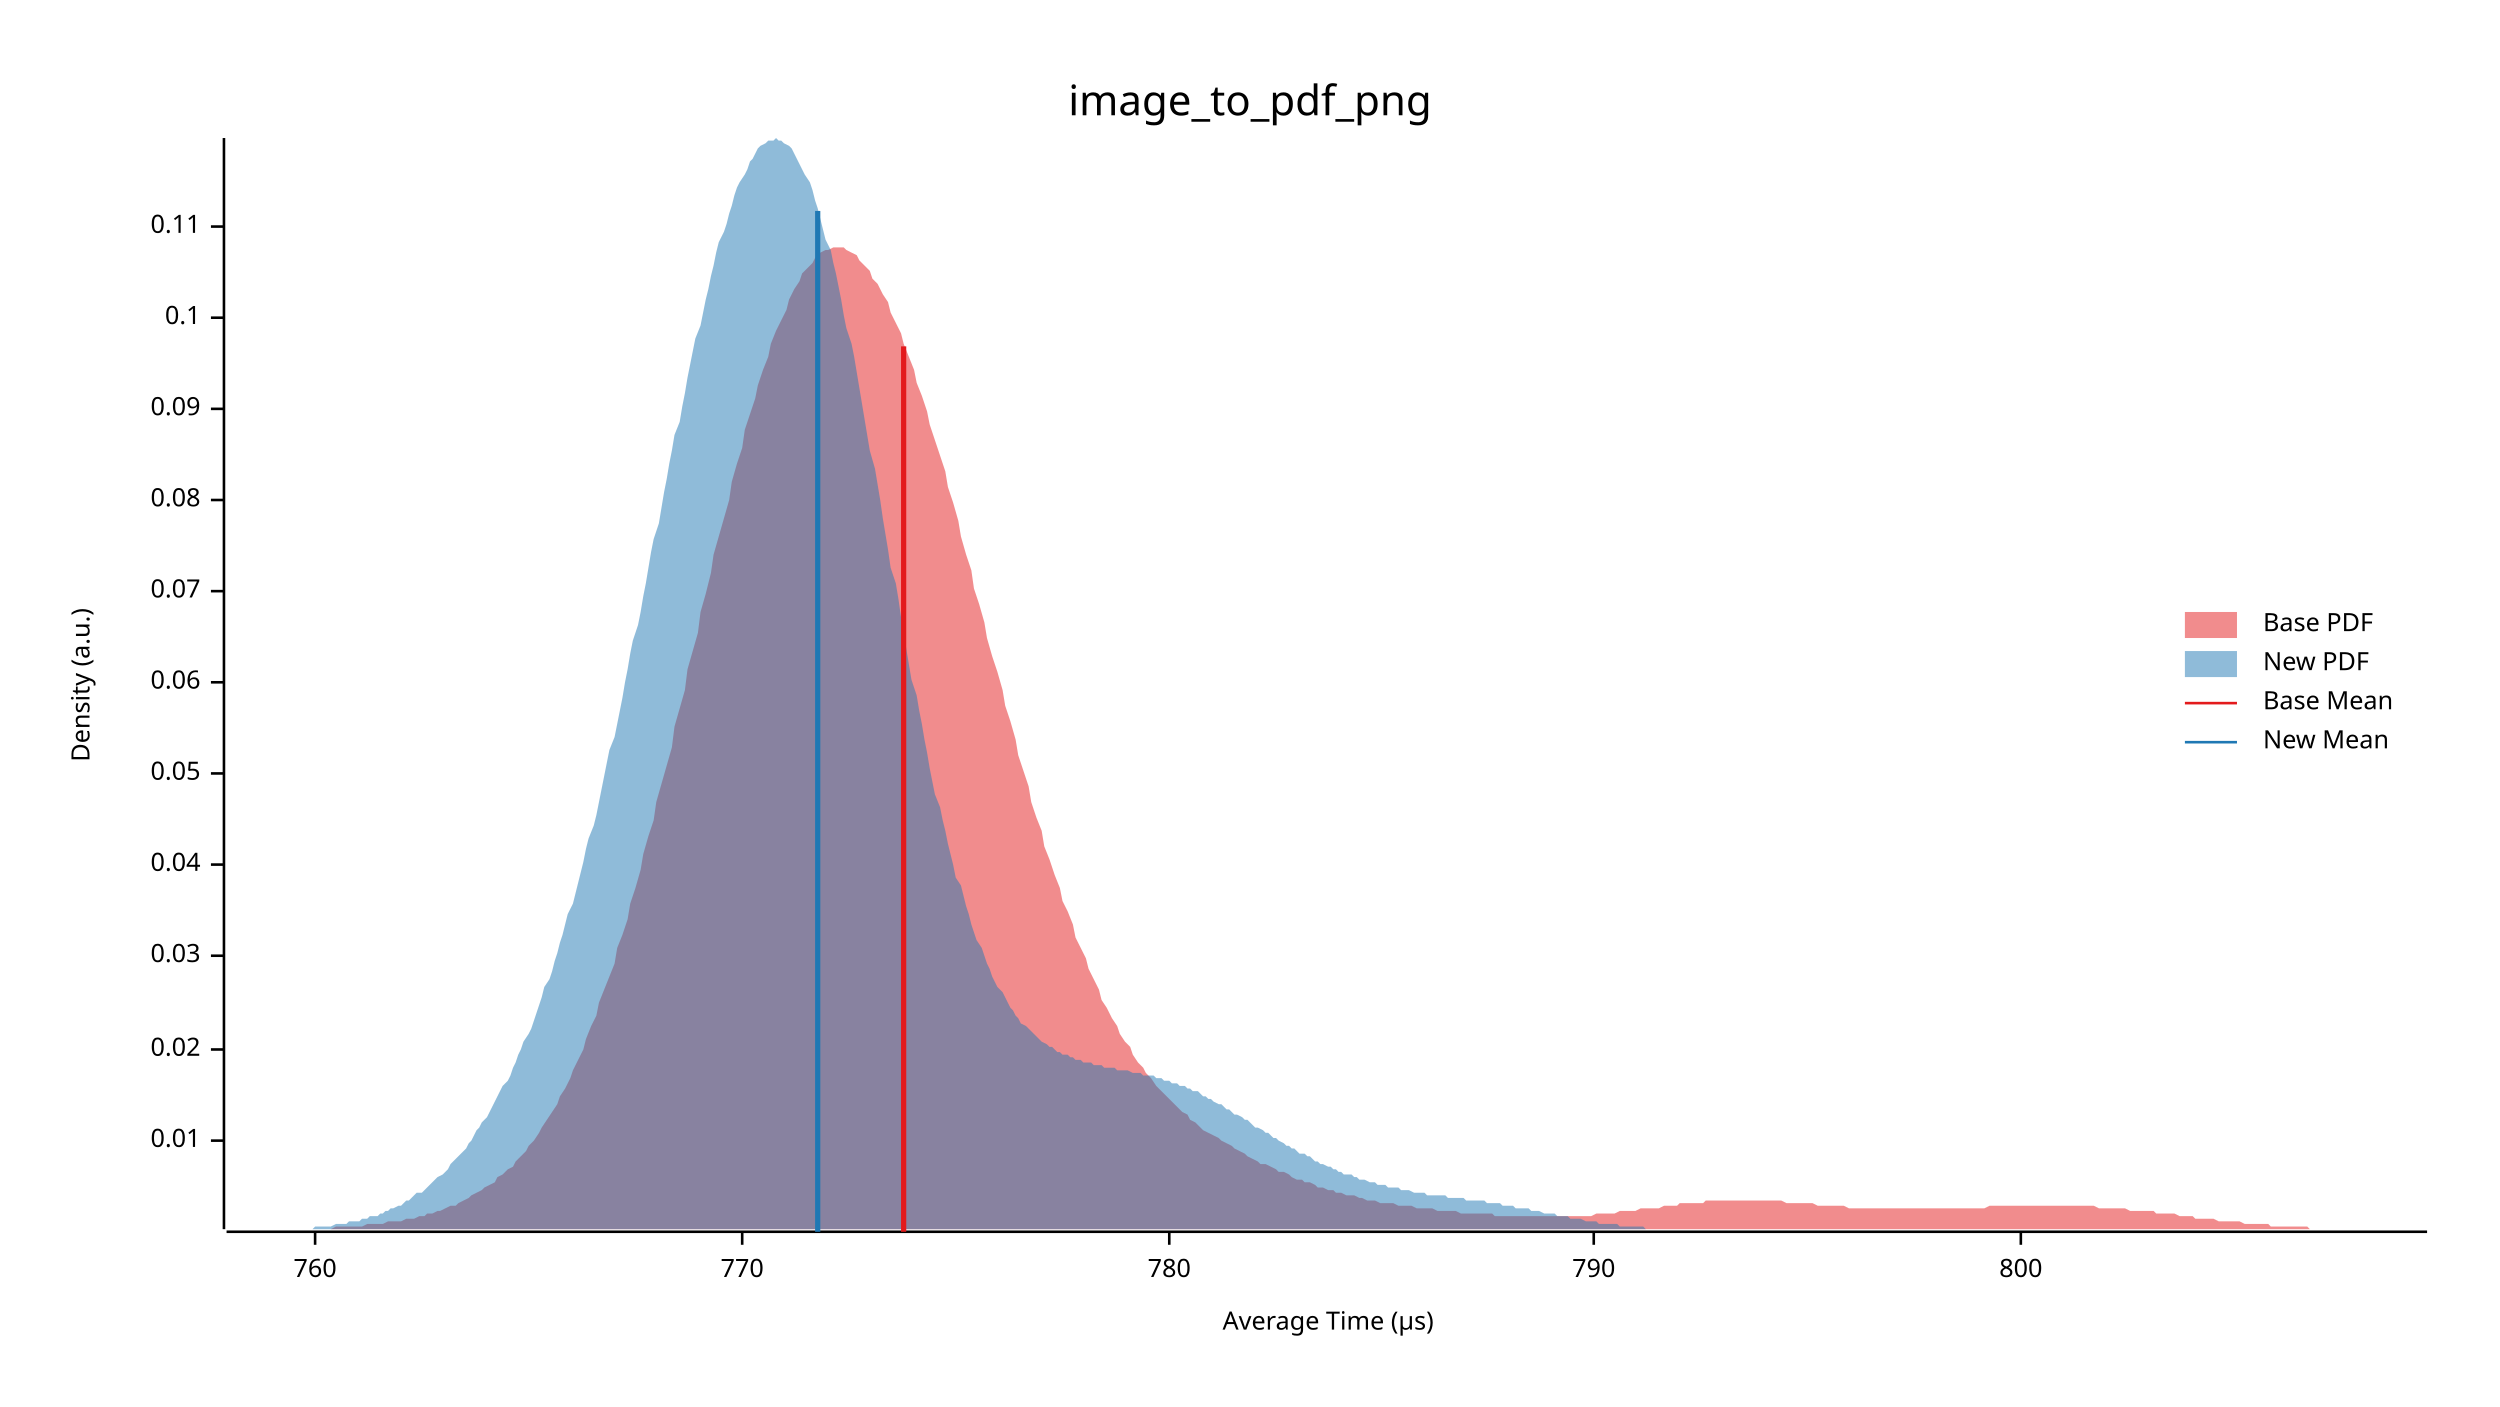
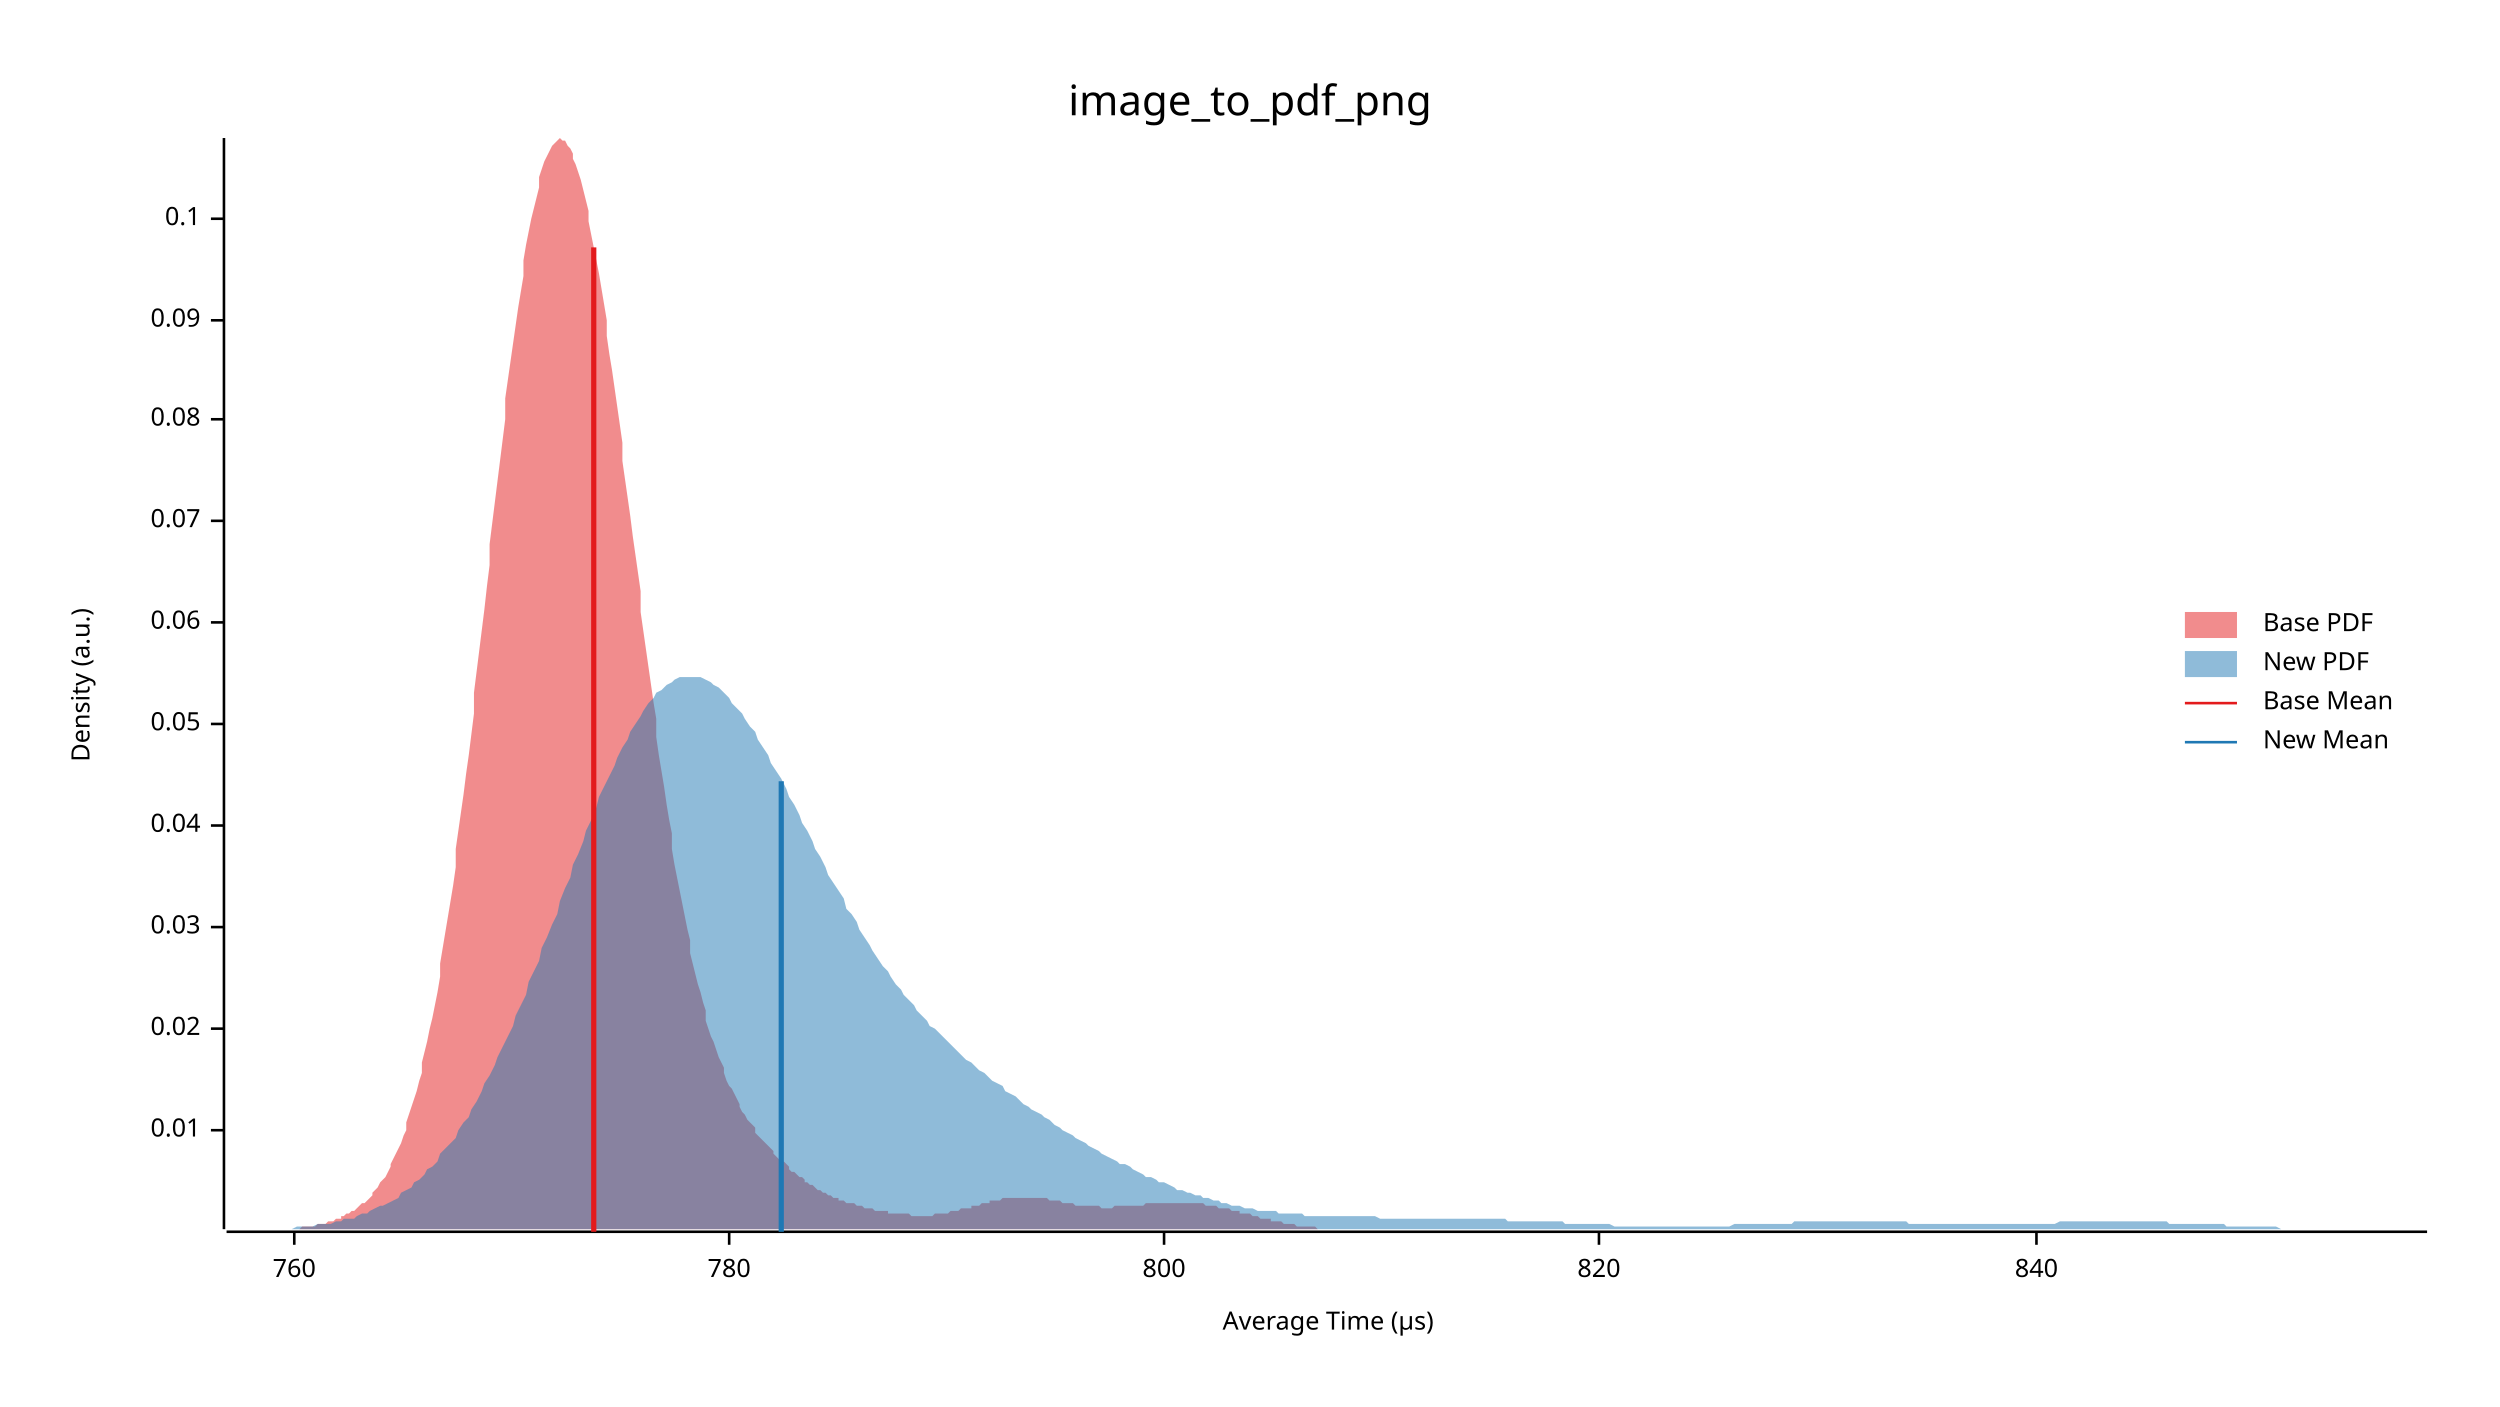
<svg xmlns="http://www.w3.org/2000/svg" width="960" height="540" viewBox="0 0 960 540">
  <text x="480" y="32" dy="0.76em" text-anchor="middle" font-family="sans-serif" font-size="16.129" opacity="1" fill="#000000">
image_to_pdf_png
</text>
  <text x="27" y="263" dy="0.76em" text-anchor="middle" font-family="sans-serif" font-size="9.677" opacity="1" fill="#000000" transform="rotate(270, 27, 263)">
Density (a.u.)
</text>
  <text x="510" y="513" dy="-0.5ex" text-anchor="middle" font-family="sans-serif" font-size="9.677" opacity="1" fill="#000000">
Average Time (µs)
</text>
  <polyline fill="none" opacity="1" stroke="#000000" stroke-width="1" points="86,53 86,472 " />
-   <text x="77" y="438" dy="0.5ex" text-anchor="end" font-family="sans-serif" font-size="9.677" opacity="1" fill="#000000">
+   <text x="77" y="434" dy="0.5ex" text-anchor="end" font-family="sans-serif" font-size="9.677" opacity="1" fill="#000000">
0.01
</text>
-   <polyline fill="none" opacity="1" stroke="#000000" stroke-width="1" points="81,438 86,438 " />
-   <text x="77" y="403" dy="0.5ex" text-anchor="end" font-family="sans-serif" font-size="9.677" opacity="1" fill="#000000">
+   <polyline fill="none" opacity="1" stroke="#000000" stroke-width="1" points="81,434 86,434 " />
+   <text x="77" y="395" dy="0.5ex" text-anchor="end" font-family="sans-serif" font-size="9.677" opacity="1" fill="#000000">
0.02
</text>
-   <polyline fill="none" opacity="1" stroke="#000000" stroke-width="1" points="81,403 86,403 " />
-   <text x="77" y="367" dy="0.5ex" text-anchor="end" font-family="sans-serif" font-size="9.677" opacity="1" fill="#000000">
+   <polyline fill="none" opacity="1" stroke="#000000" stroke-width="1" points="81,395 86,395 " />
+   <text x="77" y="356" dy="0.5ex" text-anchor="end" font-family="sans-serif" font-size="9.677" opacity="1" fill="#000000">
0.03
</text>
-   <polyline fill="none" opacity="1" stroke="#000000" stroke-width="1" points="81,367 86,367 " />
-   <text x="77" y="332" dy="0.5ex" text-anchor="end" font-family="sans-serif" font-size="9.677" opacity="1" fill="#000000">
+   <polyline fill="none" opacity="1" stroke="#000000" stroke-width="1" points="81,356 86,356 " />
+   <text x="77" y="317" dy="0.5ex" text-anchor="end" font-family="sans-serif" font-size="9.677" opacity="1" fill="#000000">
0.04
</text>
-   <polyline fill="none" opacity="1" stroke="#000000" stroke-width="1" points="81,332 86,332 " />
-   <text x="77" y="297" dy="0.5ex" text-anchor="end" font-family="sans-serif" font-size="9.677" opacity="1" fill="#000000">
+   <polyline fill="none" opacity="1" stroke="#000000" stroke-width="1" points="81,317 86,317 " />
+   <text x="77" y="278" dy="0.5ex" text-anchor="end" font-family="sans-serif" font-size="9.677" opacity="1" fill="#000000">
0.05
</text>
-   <polyline fill="none" opacity="1" stroke="#000000" stroke-width="1" points="81,297 86,297 " />
-   <text x="77" y="262" dy="0.5ex" text-anchor="end" font-family="sans-serif" font-size="9.677" opacity="1" fill="#000000">
+   <polyline fill="none" opacity="1" stroke="#000000" stroke-width="1" points="81,278 86,278 " />
+   <text x="77" y="239" dy="0.5ex" text-anchor="end" font-family="sans-serif" font-size="9.677" opacity="1" fill="#000000">
0.06
</text>
-   <polyline fill="none" opacity="1" stroke="#000000" stroke-width="1" points="81,262 86,262 " />
-   <text x="77" y="227" dy="0.5ex" text-anchor="end" font-family="sans-serif" font-size="9.677" opacity="1" fill="#000000">
+   <polyline fill="none" opacity="1" stroke="#000000" stroke-width="1" points="81,239 86,239 " />
+   <text x="77" y="200" dy="0.5ex" text-anchor="end" font-family="sans-serif" font-size="9.677" opacity="1" fill="#000000">
0.07
</text>
-   <polyline fill="none" opacity="1" stroke="#000000" stroke-width="1" points="81,227 86,227 " />
-   <text x="77" y="192" dy="0.5ex" text-anchor="end" font-family="sans-serif" font-size="9.677" opacity="1" fill="#000000">
+   <polyline fill="none" opacity="1" stroke="#000000" stroke-width="1" points="81,200 86,200 " />
+   <text x="77" y="161" dy="0.5ex" text-anchor="end" font-family="sans-serif" font-size="9.677" opacity="1" fill="#000000">
0.08
</text>
-   <polyline fill="none" opacity="1" stroke="#000000" stroke-width="1" points="81,192 86,192 " />
-   <text x="77" y="157" dy="0.5ex" text-anchor="end" font-family="sans-serif" font-size="9.677" opacity="1" fill="#000000">
+   <polyline fill="none" opacity="1" stroke="#000000" stroke-width="1" points="81,161 86,161 " />
+   <text x="77" y="123" dy="0.5ex" text-anchor="end" font-family="sans-serif" font-size="9.677" opacity="1" fill="#000000">
0.09
</text>
-   <polyline fill="none" opacity="1" stroke="#000000" stroke-width="1" points="81,157 86,157 " />
-   <text x="77" y="122" dy="0.5ex" text-anchor="end" font-family="sans-serif" font-size="9.677" opacity="1" fill="#000000">
+   <polyline fill="none" opacity="1" stroke="#000000" stroke-width="1" points="81,123 86,123 " />
+   <text x="77" y="84" dy="0.5ex" text-anchor="end" font-family="sans-serif" font-size="9.677" opacity="1" fill="#000000">
0.1
</text>
-   <polyline fill="none" opacity="1" stroke="#000000" stroke-width="1" points="81,122 86,122 " />
-   <text x="77" y="87" dy="0.5ex" text-anchor="end" font-family="sans-serif" font-size="9.677" opacity="1" fill="#000000">
- 0.11
- </text>
-   <polyline fill="none" opacity="1" stroke="#000000" stroke-width="1" points="81,87 86,87 " />
+   <polyline fill="none" opacity="1" stroke="#000000" stroke-width="1" points="81,84 86,84 " />
  <polyline fill="none" opacity="1" stroke="#000000" stroke-width="1" points="87,473 932,473 " />
-   <text x="121" y="483" dy="0.76em" text-anchor="middle" font-family="sans-serif" font-size="9.677" opacity="1" fill="#000000">
+   <text x="113" y="483" dy="0.76em" text-anchor="middle" font-family="sans-serif" font-size="9.677" opacity="1" fill="#000000">
760
</text>
-   <polyline fill="none" opacity="1" stroke="#000000" stroke-width="1" points="121,473 121,478 " />
-   <text x="285" y="483" dy="0.76em" text-anchor="middle" font-family="sans-serif" font-size="9.677" opacity="1" fill="#000000">
- 770
- </text>
-   <polyline fill="none" opacity="1" stroke="#000000" stroke-width="1" points="285,473 285,478 " />
-   <text x="449" y="483" dy="0.76em" text-anchor="middle" font-family="sans-serif" font-size="9.677" opacity="1" fill="#000000">
+   <polyline fill="none" opacity="1" stroke="#000000" stroke-width="1" points="113,473 113,478 " />
+   <text x="280" y="483" dy="0.76em" text-anchor="middle" font-family="sans-serif" font-size="9.677" opacity="1" fill="#000000">
780
</text>
-   <polyline fill="none" opacity="1" stroke="#000000" stroke-width="1" points="449,473 449,478 " />
-   <text x="612" y="483" dy="0.76em" text-anchor="middle" font-family="sans-serif" font-size="9.677" opacity="1" fill="#000000">
- 790
- </text>
-   <polyline fill="none" opacity="1" stroke="#000000" stroke-width="1" points="612,473 612,478 " />
-   <text x="776" y="483" dy="0.76em" text-anchor="middle" font-family="sans-serif" font-size="9.677" opacity="1" fill="#000000">
+   <polyline fill="none" opacity="1" stroke="#000000" stroke-width="1" points="280,473 280,478 " />
+   <text x="447" y="483" dy="0.76em" text-anchor="middle" font-family="sans-serif" font-size="9.677" opacity="1" fill="#000000">
800
</text>
-   <polyline fill="none" opacity="1" stroke="#000000" stroke-width="1" points="776,473 776,478 " />
-   <polygon opacity="0.5" fill="#E31A1C" points="87,472 88,472 90,472 92,472 93,472 95,472 97,472 98,472 100,472 102,472 103,472 105,472 107,472 109,472 110,472 112,472 114,472 115,472 117,472 119,472 120,472 122,472 124,472 125,472 127,472 129,471 131,471 132,471 134,471 136,471 137,471 139,471 141,470 142,470 144,470 146,470 147,470 149,469 151,469 153,469 154,469 156,468 158,468 159,468 161,467 163,467 164,466 166,466 168,465 169,465 171,464 173,463 175,463 176,462 178,461 180,460 181,459 183,458 185,457 186,456 188,455 190,454 191,452 193,451 195,449 197,448 198,446 200,444 202,442 203,440 205,438 207,435 208,433 210,430 212,427 214,424 215,421 217,418 219,414 220,411 222,407 224,403 225,399 227,394 229,390 230,385 232,380 234,375 236,370 237,364 239,359 241,353 242,347 244,341 246,334 247,328 249,321 251,315 252,308 254,301 256,294 258,287 259,279 261,272 263,265 264,257 266,250 268,243 269,235 271,228 273,220 274,213 276,206 278,199 280,192 281,185 283,178 285,172 286,165 288,159 290,153 291,148 293,142 295,137 296,132 298,127 300,123 302,119 303,115 305,111 307,108 308,105 310,103 312,101 313,99 315,97 317,96 318,96 320,95 322,95 324,95 325,96 327,97 329,98 330,100 332,102 334,104 335,107 337,109 339,113 341,116 342,120 344,124 346,128 347,132 349,137 351,142 352,147 354,152 356,158 357,163 359,169 361,175 363,181 364,187 366,193 368,200 369,206 371,213 373,219 374,226 376,232 378,239 379,245 381,252 383,258 385,265 386,271 388,277 390,284 391,290 393,296 395,302 396,308 398,314 400,319 401,325 403,330 405,336 407,341 408,346 410,350 412,355 413,360 415,364 417,368 418,372 420,376 422,380 423,384 425,387 427,391 429,394 430,397 432,400 434,402 435,405 437,408 439,410 440,412 442,414 444,417 445,418 447,420 449,422 451,424 452,425 454,427 456,428 457,430 459,431 461,433 462,434 464,435 466,436 468,437 469,438 471,439 473,440 474,441 476,442 478,443 479,444 481,445 483,446 484,447 486,447 488,448 490,449 491,450 493,450 495,451 496,452 498,453 500,453 501,454 503,454 505,455 506,456 508,456 510,457 512,457 513,458 515,458 517,459 518,459 520,459 522,460 523,460 525,461 527,461 528,461 530,462 532,462 534,462 535,462 537,463 539,463 540,463 542,463 544,464 545,464 547,464 549,464 550,464 552,465 554,465 556,465 557,465 559,465 561,466 562,466 564,466 566,466 567,466 569,466 571,466 573,466 574,467 576,467 578,467 579,467 581,467 583,467 584,467 586,467 588,467 589,467 591,467 593,467 595,467 596,467 598,467 600,467 601,467 603,467 605,467 606,467 608,467 610,467 611,467 613,466 615,466 617,466 618,466 620,466 622,465 623,465 625,465 627,465 628,465 630,464 632,464 633,464 635,464 637,464 639,463 640,463 642,463 644,463 645,462 647,462 649,462 650,462 652,462 654,462 655,461 657,461 659,461 661,461 662,461 664,461 666,461 667,461 669,461 671,461 672,461 674,461 676,461 677,461 679,461 681,461 683,461 684,461 686,462 688,462 689,462 691,462 693,462 694,462 696,462 698,463 700,463 701,463 703,463 705,463 706,463 708,463 710,464 711,464 713,464 715,464 716,464 718,464 720,464 722,464 723,464 725,464 727,464 728,464 730,464 732,464 733,464 735,464 737,464 738,464 740,464 742,464 744,464 745,464 747,464 749,464 750,464 752,464 754,464 755,464 757,464 759,464 760,464 762,464 764,463 766,463 767,463 769,463 771,463 772,463 774,463 776,463 777,463 779,463 781,463 782,463 784,463 786,463 788,463 789,463 791,463 793,463 794,463 796,463 798,463 799,463 801,463 803,463 804,463 806,464 808,464 810,464 811,464 813,464 815,464 816,464 818,465 820,465 821,465 823,465 825,465 827,465 828,466 830,466 832,466 833,466 835,466 837,467 838,467 840,467 842,467 843,468 845,468 847,468 849,468 850,468 852,469 854,469 855,469 857,469 859,469 860,469 862,470 864,470 865,470 867,470 869,470 871,470 872,471 874,471 876,471 877,471 879,471 881,471 882,471 884,471 886,471 887,472 889,472 891,472 893,472 894,472 896,472 898,472 899,472 901,472 903,472 904,472 906,472 908,472 909,472 911,472 913,472 915,472 916,472 918,472 920,472 921,472 923,472 925,472 926,472 928,472 930,472 932,472 932,472 87,472 " />
-   <polygon opacity="0.5" fill="#1F78B4" points="93,472 95,472 96,472 97,472 98,472 99,472 100,472 101,472 102,472 104,472 105,472 106,472 107,472 108,472 109,472 110,472 112,472 113,472 114,472 115,472 116,472 117,472 118,472 120,472 121,471 122,471 123,471 124,471 125,471 126,471 127,471 129,470 130,470 131,470 132,470 133,470 134,469 135,469 137,469 138,469 139,468 140,468 141,468 142,467 143,467 145,467 146,466 147,466 148,465 149,465 150,464 151,464 153,463 154,463 155,462 156,461 157,461 158,460 159,459 160,458 162,458 163,457 164,456 165,455 166,454 167,453 168,452 170,451 171,450 172,449 173,447 174,446 175,445 176,444 178,442 179,441 180,439 181,438 182,436 183,434 184,433 185,431 187,429 188,427 189,425 190,423 191,421 192,419 193,417 195,415 196,413 197,410 198,408 199,405 200,403 201,400 203,397 204,395 205,392 206,389 207,386 208,383 209,379 211,376 212,373 213,369 214,366 215,362 216,359 217,355 218,351 220,347 221,343 222,339 223,335 224,331 225,326 226,322 228,317 229,313 230,308 231,303 232,298 233,293 234,288 236,283 237,278 238,273 239,268 240,262 241,257 242,251 243,246 245,240 246,235 247,229 248,224 249,218 250,212 251,207 253,201 254,195 255,189 256,184 257,178 258,173 259,167 261,162 262,156 263,151 264,145 265,140 266,135 267,130 269,125 270,120 271,115 272,111 273,106 274,102 275,97 276,93 278,89 279,86 280,82 281,79 282,75 283,72 284,70 286,67 287,65 288,62 289,61 290,59 291,57 292,56 294,55 295,54 296,54 297,54 298,53 299,54 300,54 301,55 303,56 304,57 305,59 306,61 307,63 308,65 309,67 311,70 312,73 313,77 314,80 315,84 316,88 317,92 319,96 320,101 321,105 322,110 323,115 324,121 325,126 327,132 328,137 329,143 330,149 331,155 332,161 333,167 334,173 336,180 337,186 338,192 339,199 340,205 341,211 342,218 344,224 345,230 346,237 347,243 348,249 349,255 350,261 352,267 353,273 354,278 355,284 356,289 357,295 358,300 359,305 361,310 362,315 363,319 364,324 365,328 366,332 367,337 369,340 370,344 371,348 372,351 373,355 374,358 375,361 377,364 378,367 379,370 380,372 381,375 382,377 383,379 385,381 386,383 387,385 388,387 389,388 390,390 391,391 392,393 394,394 395,395 396,396 397,397 398,398 399,399 400,400 402,401 403,402 404,402 405,403 406,404 407,404 408,405 410,405 411,406 412,406 413,407 414,407 415,407 416,408 417,408 419,408 420,409 421,409 422,409 423,409 424,410 425,410 427,410 428,410 429,411 430,411 431,411 432,411 433,411 435,412 436,412 437,412 438,412 439,413 440,413 441,413 443,413 444,414 445,414 446,414 447,415 448,415 449,415 450,416 452,416 453,417 454,417 455,417 456,418 457,418 458,419 460,419 461,420 462,421 463,421 464,422 465,422 466,423 468,424 469,424 470,425 471,426 472,426 473,427 474,428 475,428 477,429 478,430 479,430 480,431 481,432 482,433 483,433 485,434 486,435 487,435 488,436 489,437 490,437 491,438 493,439 494,440 495,440 496,441 497,441 498,442 499,443 501,443 502,444 503,444 504,445 505,446 506,446 507,447 508,447 510,448 511,448 512,449 513,449 514,450 515,450 516,451 518,451 519,451 520,452 521,452 522,453 523,453 524,453 526,454 527,454 528,454 529,455 530,455 531,455 532,455 533,456 535,456 536,456 537,456 538,457 539,457 540,457 541,457 543,458 544,458 545,458 546,458 547,458 548,459 549,459 551,459 552,459 553,459 554,459 555,459 556,460 557,460 559,460 560,460 561,460 562,460 563,461 564,461 565,461 566,461 568,461 569,461 570,461 571,462 572,462 573,462 574,462 576,462 577,463 578,463 579,463 580,463 581,463 582,464 584,464 585,464 586,464 587,464 588,465 589,465 590,465 591,465 593,466 594,466 595,466 596,466 597,466 598,467 599,467 601,467 602,467 603,468 604,468 605,468 606,468 607,468 609,469 610,469 611,469 612,469 613,469 614,470 615,470 617,470 618,470 619,470 620,470 621,470 622,471 623,471 624,471 626,471 627,471 628,471 629,471 630,471 631,471 632,472 634,472 635,472 636,472 637,472 638,472 639,472 640,472 642,472 643,472 644,472 645,472 646,472 647,472 648,472 649,472 651,472 652,472 653,472 654,472 655,472 656,472 657,472 659,472 660,472 661,472 661,472 93,472 " />
-   <polyline fill="none" opacity="1" stroke="#E31A1C" stroke-width="2" points="347,473 347,133 " />
-   <polyline fill="none" opacity="1" stroke="#1F78B4" stroke-width="2" points="314,473 314,81 " />
+   <polyline fill="none" opacity="1" stroke="#000000" stroke-width="1" points="447,473 447,478 " />
+   <text x="614" y="483" dy="0.76em" text-anchor="middle" font-family="sans-serif" font-size="9.677" opacity="1" fill="#000000">
+ 820
+ </text>
+   <polyline fill="none" opacity="1" stroke="#000000" stroke-width="1" points="614,473 614,478 " />
+   <text x="782" y="483" dy="0.76em" text-anchor="middle" font-family="sans-serif" font-size="9.677" opacity="1" fill="#000000">
+ 840
+ </text>
+   <polyline fill="none" opacity="1" stroke="#000000" stroke-width="1" points="782,473 782,478 " />
+   <polygon opacity="0.5" fill="#E31A1C" points="95,472 96,472 97,472 98,472 99,472 99,472 100,472 101,472 102,472 103,472 104,472 105,472 105,472 106,472 107,472 108,472 109,472 110,472 111,472 111,472 112,472 113,472 114,472 115,472 116,471 117,471 118,471 118,471 119,471 120,471 121,471 122,470 123,470 124,470 124,470 125,470 126,469 127,469 128,469 129,468 130,468 131,468 131,467 132,467 133,466 134,466 135,465 136,465 137,464 137,464 138,463 139,462 140,462 141,461 142,460 143,459 143,458 144,457 145,456 146,454 147,453 148,452 149,450 150,448 150,447 151,445 152,443 153,441 154,439 155,436 156,434 156,431 157,428 158,425 159,422 160,419 161,415 162,412 162,408 163,404 164,400 165,395 166,391 167,386 168,381 169,375 169,370 170,364 171,358 172,352 173,346 174,340 175,333 175,326 176,319 177,312 178,305 179,297 180,290 181,282 182,274 182,266 183,258 184,250 185,242 186,234 187,225 188,217 188,209 189,201 190,193 191,185 192,177 193,169 194,161 194,153 195,146 196,139 197,132 198,125 199,118 200,112 201,106 201,100 202,94 203,89 204,84 205,80 206,76 207,72 207,68 208,65 209,62 210,60 211,58 212,56 213,55 214,54 214,54 215,53 216,54 217,54 218,56 219,57 220,59 220,61 221,63 222,66 223,69 224,73 225,77 226,81 226,85 227,90 228,95 229,100 230,105 231,111 232,117 233,123 233,129 234,136 235,142 236,149 237,156 238,163 239,170 239,177 240,184 241,191 242,198 243,206 244,213 245,220 246,227 246,235 247,242 248,249 249,256 250,263 251,270 252,276 252,283 253,290 254,296 255,302 256,309 257,315 258,320 258,326 259,332 260,337 261,342 262,347 263,352 264,357 265,361 265,366 266,370 267,374 268,378 269,381 270,385 271,388 271,392 272,395 273,398 274,400 275,403 276,406 277,408 278,410 278,412 279,415 280,417 281,418 282,420 283,422 284,424 284,425 285,427 286,428 287,430 288,431 289,432 290,433 290,435 291,436 292,437 293,438 294,439 295,440 296,441 297,442 297,443 298,444 299,445 300,446 301,446 302,447 303,448 303,449 304,450 305,450 306,451 307,452 308,452 309,453 309,454 310,454 311,455 312,455 313,456 314,457 315,457 316,458 316,458 317,458 318,459 319,459 320,460 321,460 322,460 322,461 323,461 324,461 325,462 326,462 327,462 328,462 329,463 329,463 330,463 331,463 332,464 333,464 334,464 335,464 335,464 336,465 337,465 338,465 339,465 340,465 341,465 341,466 342,466 343,466 344,466 345,466 346,466 347,466 348,466 348,466 349,466 350,467 351,467 352,467 353,467 354,467 354,467 355,467 356,467 357,467 358,467 359,466 360,466 361,466 361,466 362,466 363,466 364,466 365,465 366,465 367,465 367,465 368,465 369,464 370,464 371,464 372,464 373,464 373,463 374,463 375,463 376,463 377,462 378,462 379,462 380,462 380,461 381,461 382,461 383,461 384,461 385,460 386,460 386,460 387,460 388,460 389,460 390,460 391,460 392,460 393,460 393,460 394,460 395,460 396,460 397,460 398,460 399,460 399,460 400,460 401,460 402,460 403,461 404,461 405,461 405,461 406,461 407,461 408,462 409,462 410,462 411,462 412,462 412,462 413,463 414,463 415,463 416,463 417,463 418,463 418,463 419,463 420,463 421,463 422,463 423,464 424,464 425,464 425,464 426,464 427,464 428,463 429,463 430,463 431,463 431,463 432,463 433,463 434,463 435,463 436,463 437,463 437,463 438,463 439,463 440,462 441,462 442,462 443,462 444,462 444,462 445,462 446,462 447,462 448,462 449,462 450,462 450,462 451,462 452,462 453,462 454,462 455,462 456,462 456,462 457,462 458,462 459,462 460,462 461,462 462,462 463,463 463,463 464,463 465,463 466,463 467,463 468,464 469,464 469,464 470,464 471,464 472,464 473,465 474,465 475,465 476,465 476,466 477,466 478,466 479,466 480,466 481,467 482,467 482,467 483,467 484,468 485,468 486,468 487,468 488,468 488,469 489,469 490,469 491,469 492,469 493,470 494,470 495,470 495,470 496,470 497,470 498,471 499,471 500,471 501,471 501,471 502,471 503,471 504,471 505,471 506,472 507,472 508,472 508,472 509,472 510,472 511,472 512,472 513,472 514,472 514,472 515,472 516,472 517,472 518,472 519,472 520,472 520,472 521,472 522,472 523,472 524,472 525,472 526,472 527,472 527,472 95,472 " />
+   <polygon opacity="0.5" fill="#1F78B4" points="87,472 88,472 90,472 92,472 93,472 95,472 97,472 98,472 100,472 102,472 103,472 105,472 107,472 109,472 110,472 112,472 114,471 115,471 117,471 119,471 120,471 122,470 124,470 125,470 127,470 129,469 131,469 132,468 134,468 136,468 137,467 139,466 141,466 142,465 144,464 146,463 147,463 149,462 151,461 153,460 154,458 156,457 158,456 159,454 161,453 163,451 164,449 166,448 168,446 169,443 171,441 173,439 175,437 176,434 178,431 180,429 181,426 183,423 185,419 186,416 188,413 190,409 191,406 193,402 195,398 197,394 198,390 200,386 202,382 203,377 205,373 207,369 208,364 210,360 212,355 214,351 215,346 217,341 219,337 220,332 222,328 224,323 225,319 227,315 229,310 230,306 232,302 234,298 236,294 237,291 239,287 241,284 242,281 244,278 246,275 247,273 249,270 251,268 252,266 254,265 256,263 258,262 259,261 261,260 263,260 264,260 266,260 268,260 269,260 271,261 273,262 274,263 276,264 278,266 280,268 281,270 283,272 285,274 286,276 288,279 290,281 291,284 293,287 295,290 296,293 298,296 300,299 302,303 303,306 305,309 307,313 308,316 310,319 312,323 313,326 315,329 317,333 318,336 320,339 322,342 324,345 325,349 327,351 329,354 330,357 332,360 334,363 335,365 337,368 339,371 341,373 342,375 344,378 346,380 347,382 349,384 351,386 352,388 354,390 356,392 357,394 359,395 361,397 363,399 364,400 366,402 368,404 369,405 371,407 373,408 374,409 376,411 378,412 379,413 381,415 383,416 385,417 386,419 388,420 390,421 391,422 393,424 395,425 396,426 398,427 400,428 401,429 403,430 405,432 407,433 408,434 410,435 412,436 413,437 415,438 417,439 418,440 420,441 422,442 423,443 425,444 427,445 429,446 430,447 432,447 434,448 435,449 437,450 439,451 440,452 442,452 444,453 445,454 447,454 449,455 451,456 452,457 454,457 456,458 457,458 459,459 461,459 462,460 464,460 466,461 468,461 469,462 471,462 473,463 474,463 476,463 478,464 479,464 481,464 483,465 484,465 486,465 488,465 490,465 491,466 493,466 495,466 496,466 498,466 500,466 501,467 503,467 505,467 506,467 508,467 510,467 512,467 513,467 515,467 517,467 518,467 520,467 522,467 523,467 525,467 527,467 528,467 530,468 532,468 534,468 535,468 537,468 539,468 540,468 542,468 544,468 545,468 547,468 549,468 550,468 552,468 554,468 556,468 557,468 559,468 561,468 562,468 564,468 566,468 567,468 569,468 571,468 573,468 574,468 576,468 578,468 579,469 581,469 583,469 584,469 586,469 588,469 589,469 591,469 593,469 595,469 596,469 598,469 600,469 601,470 603,470 605,470 606,470 608,470 610,470 611,470 613,470 615,470 617,470 618,470 620,471 622,471 623,471 625,471 627,471 628,471 630,471 632,471 633,471 635,471 637,471 639,471 640,471 642,471 644,471 645,471 647,471 649,471 650,471 652,471 654,471 655,471 657,471 659,471 661,471 662,471 664,471 666,470 667,470 669,470 671,470 672,470 674,470 676,470 677,470 679,470 681,470 683,470 684,470 686,470 688,470 689,469 691,469 693,469 694,469 696,469 698,469 700,469 701,469 703,469 705,469 706,469 708,469 710,469 711,469 713,469 715,469 716,469 718,469 720,469 722,469 723,469 725,469 727,469 728,469 730,469 732,469 733,470 735,470 737,470 738,470 740,470 742,470 744,470 745,470 747,470 749,470 750,470 752,470 754,470 755,470 757,470 759,470 760,470 762,470 764,470 766,470 767,470 769,470 771,470 772,470 774,470 776,470 777,470 779,470 781,470 782,470 784,470 786,470 788,470 789,470 791,469 793,469 794,469 796,469 798,469 799,469 801,469 803,469 804,469 806,469 808,469 810,469 811,469 813,469 815,469 816,469 818,469 820,469 821,469 823,469 825,469 827,469 828,469 830,469 832,469 833,470 835,470 837,470 838,470 840,470 842,470 843,470 845,470 847,470 849,470 850,470 852,470 854,470 855,471 857,471 859,471 860,471 862,471 864,471 865,471 867,471 869,471 871,471 872,471 874,471 876,472 877,472 879,472 881,472 882,472 884,472 886,472 887,472 889,472 891,472 893,472 894,472 896,472 898,472 899,472 901,472 903,472 904,472 906,472 908,472 909,472 911,472 913,472 915,472 916,472 918,472 920,472 921,472 923,472 925,472 926,472 928,472 930,472 932,472 932,472 87,472 " />
+   <polyline fill="none" opacity="1" stroke="#E31A1C" stroke-width="2" points="228,473 228,95 " />
+   <polyline fill="none" opacity="1" stroke="#1F78B4" stroke-width="2" points="300,473 300,300 " />
  <text x="869" y="235" dy="0.76em" text-anchor="start" font-family="sans-serif" font-size="9.677" opacity="1" fill="#000000">
Base PDF
</text>
  <text x="869" y="250" dy="0.76em" text-anchor="start" font-family="sans-serif" font-size="9.677" opacity="1" fill="#000000">
New PDF
</text>
  <text x="869" y="265" dy="0.76em" text-anchor="start" font-family="sans-serif" font-size="9.677" opacity="1" fill="#000000">
Base Mean
</text>
  <text x="869" y="280" dy="0.76em" text-anchor="start" font-family="sans-serif" font-size="9.677" opacity="1" fill="#000000">
New Mean
</text>
  <rect x="839" y="235" width="20" height="10" opacity="0.5" fill="#E31A1C" stroke="none" />
  <rect x="839" y="250" width="20" height="10" opacity="0.5" fill="#1F78B4" stroke="none" />
  <polyline fill="none" opacity="1" stroke="#E31A1C" stroke-width="1" points="839,270 859,270 " />
  <polyline fill="none" opacity="1" stroke="#1F78B4" stroke-width="1" points="839,285 859,285 " />
</svg>
